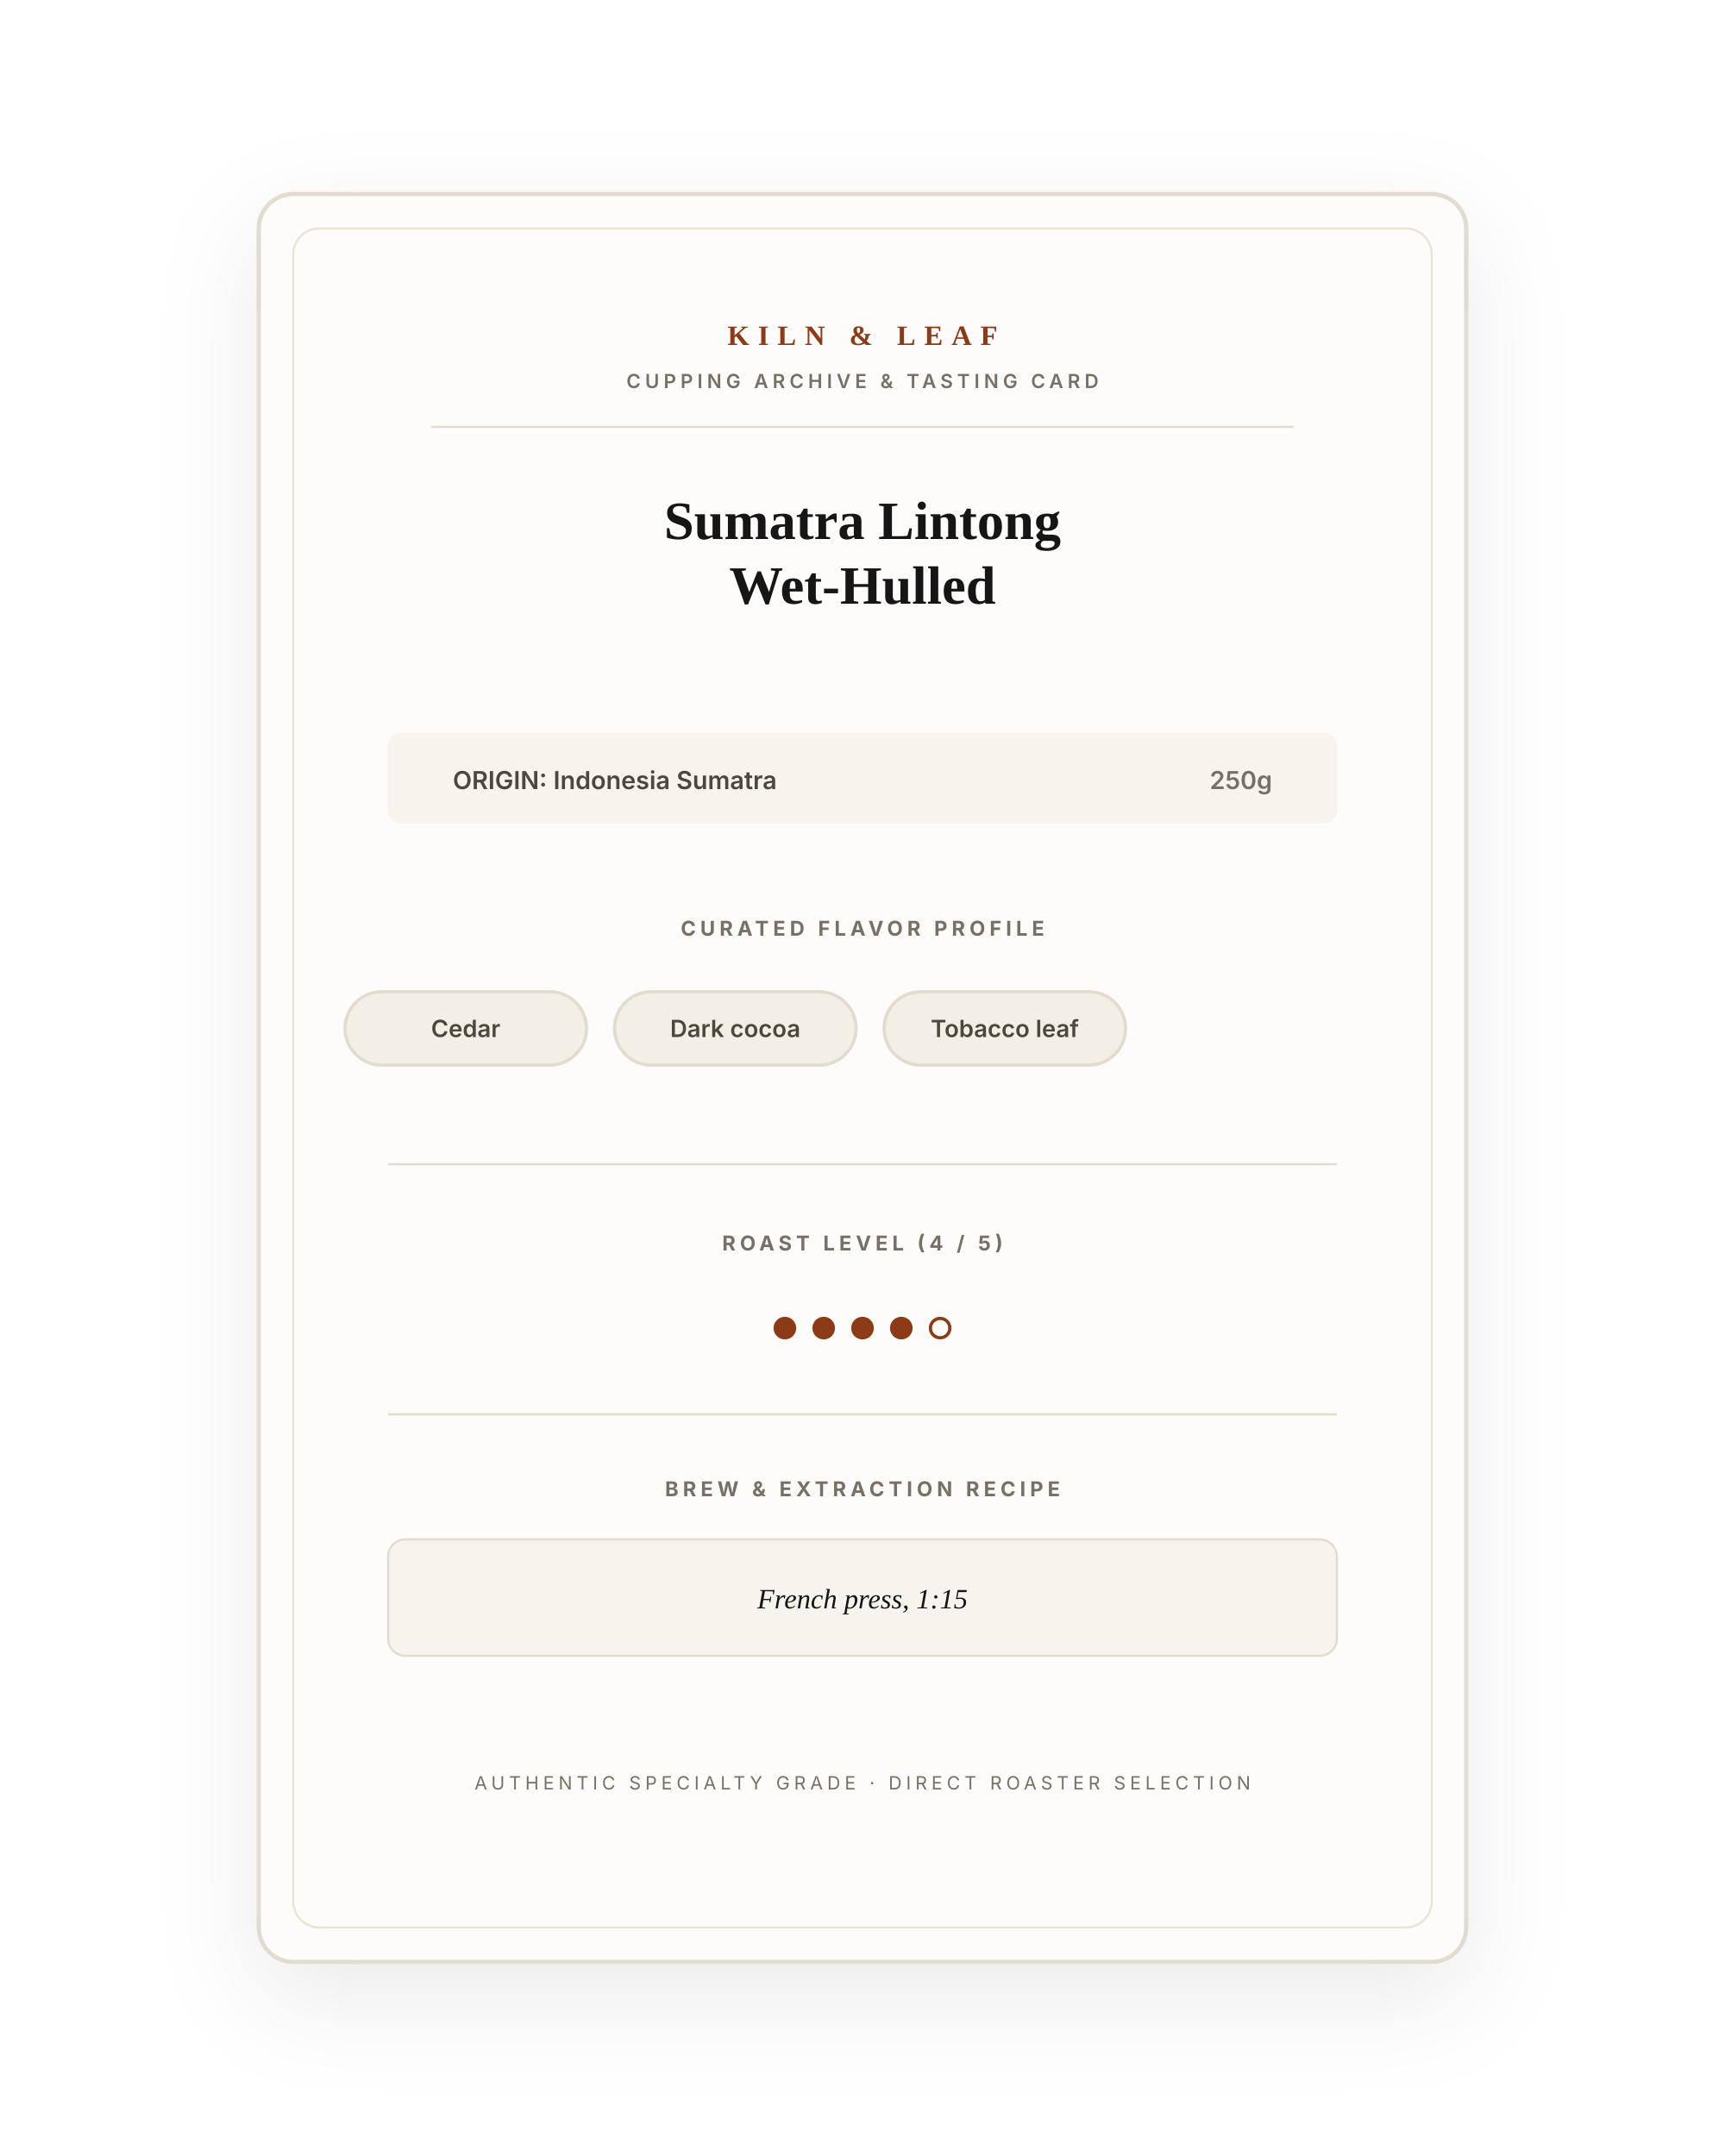
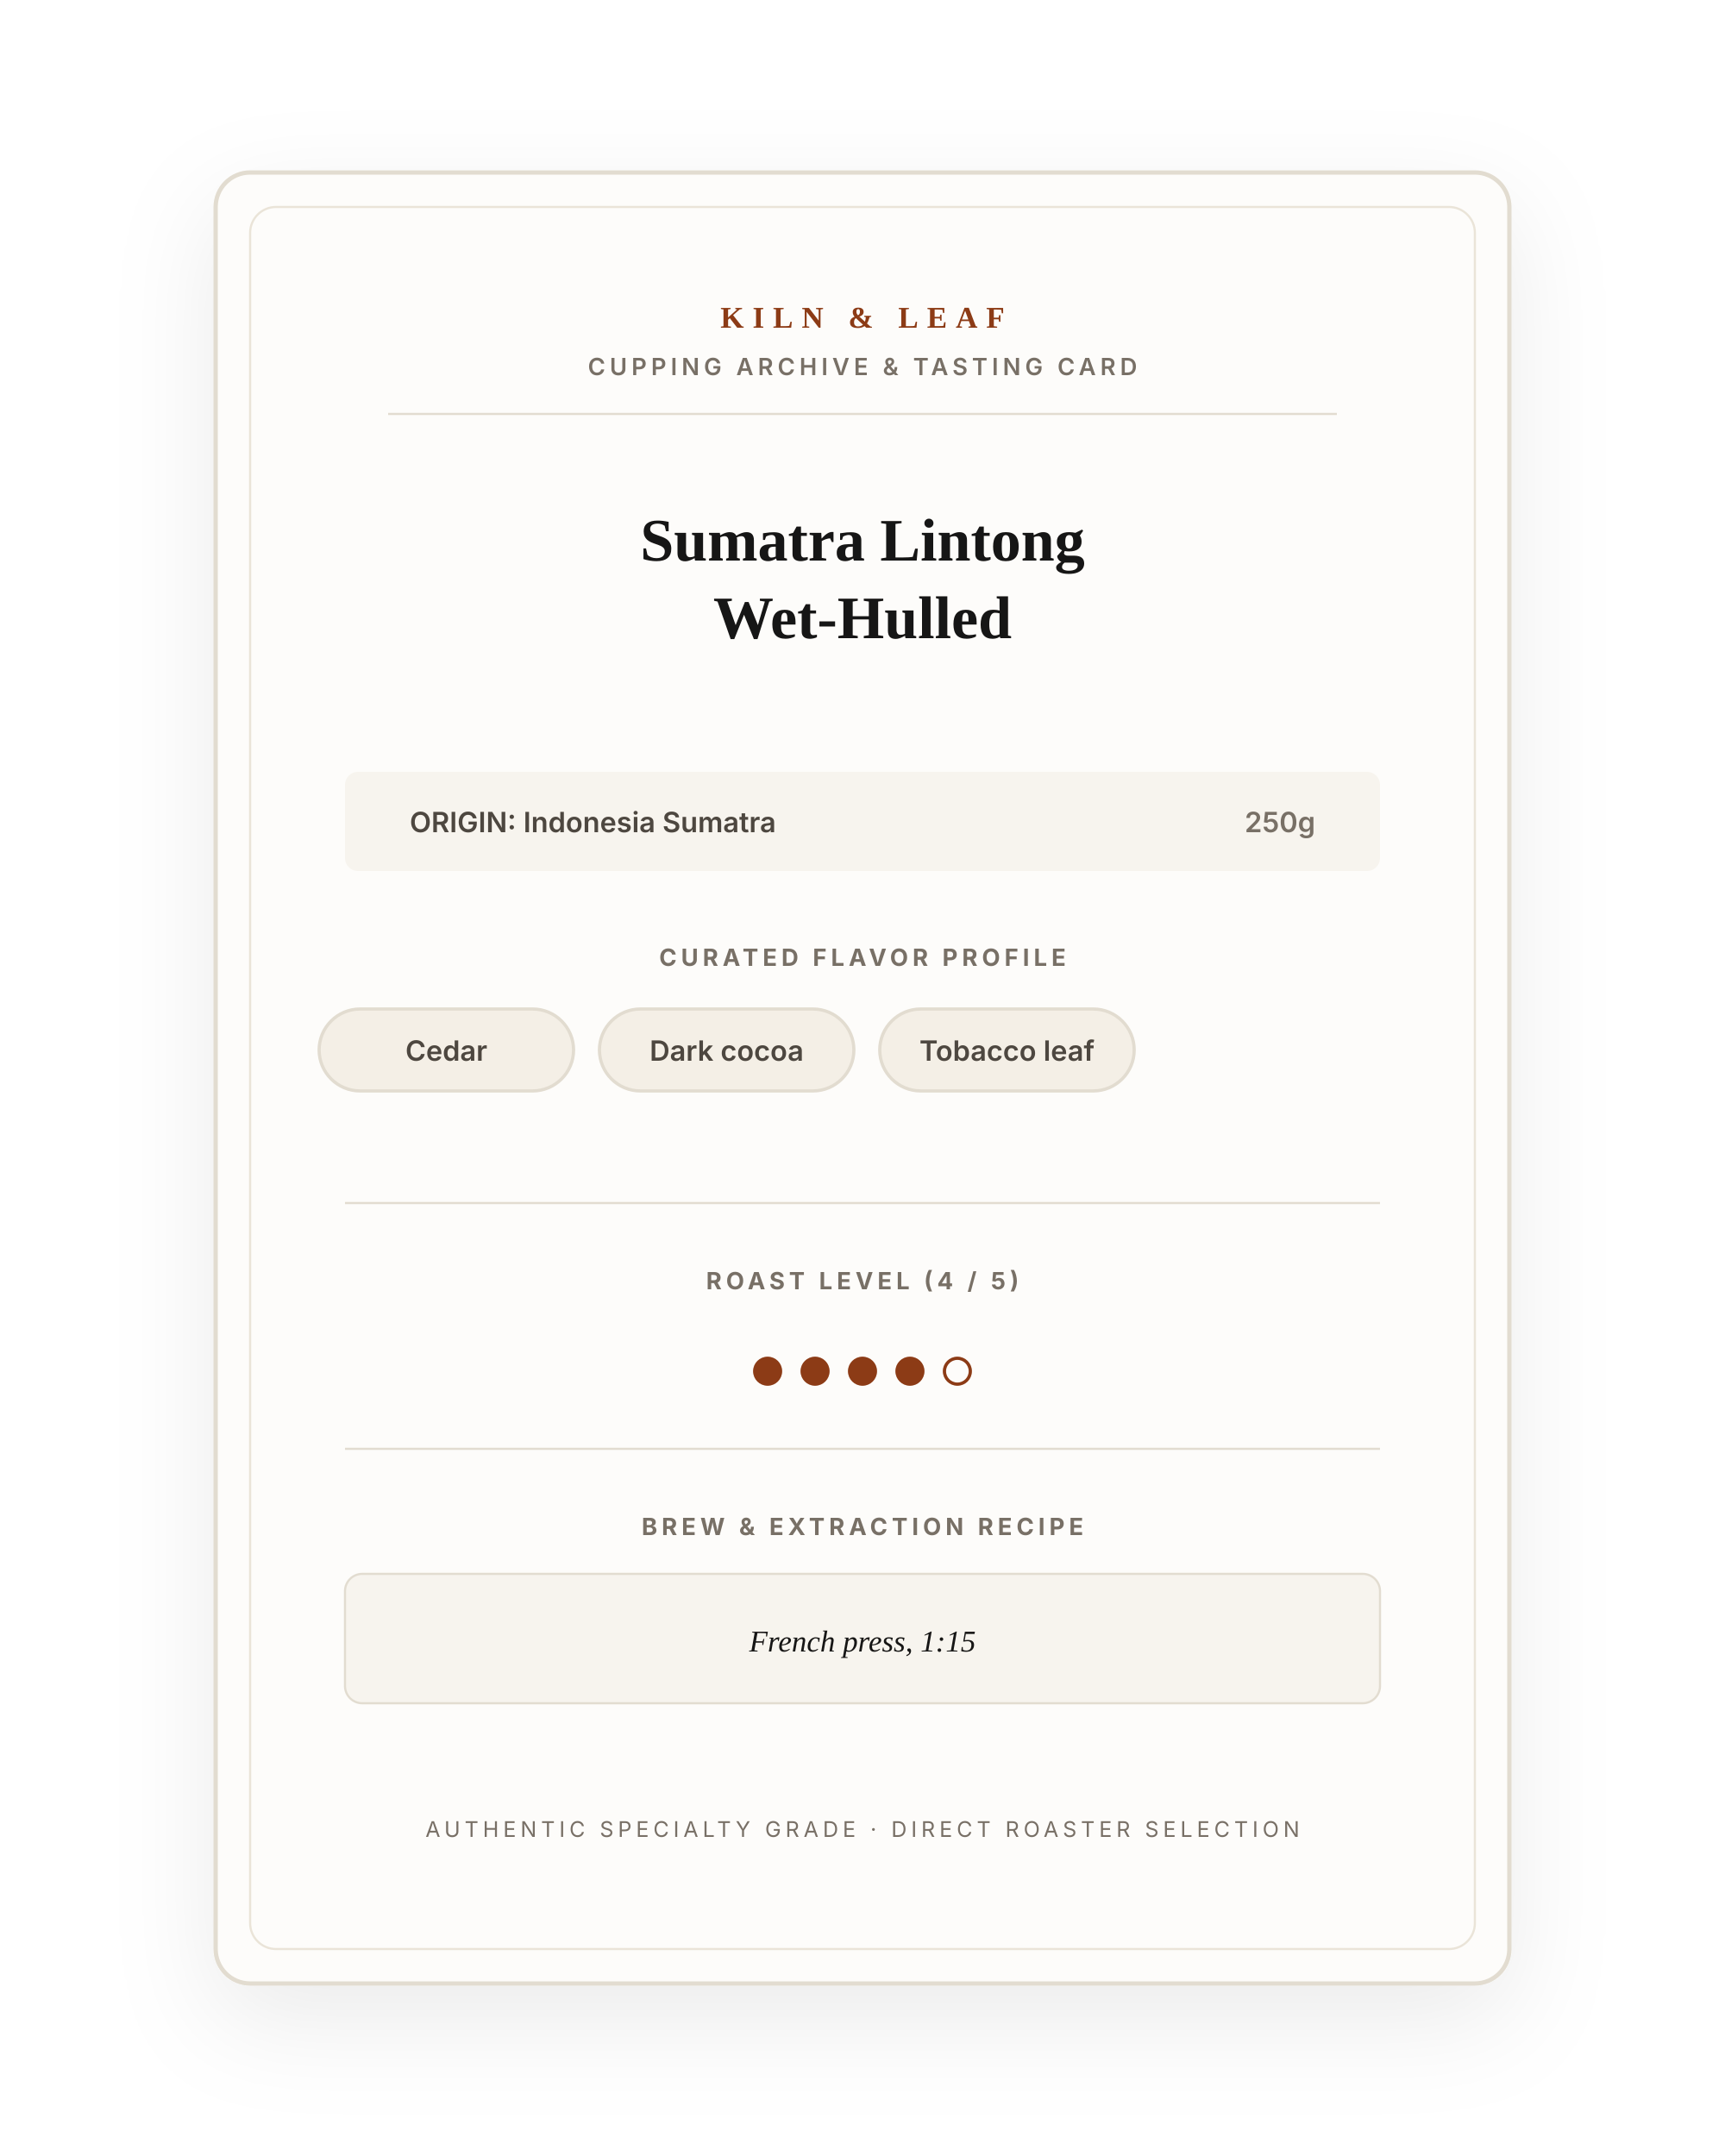
<svg xmlns="http://www.w3.org/2000/svg" viewBox="0 0 800 1000" fill="none">
  <defs>
    <filter id="card-shadow-sumatra-mandheling" x="-5%" y="-5%" width="110%" height="115%" filterUnits="userSpaceOnUse">
      <feDropShadow dx="0" dy="16" stdDeviation="24" flood-color="#000000" flood-opacity="0.08" />
    </filter>
  </defs>
  <g filter="url(#card-shadow-sumatra-mandheling)">
-     <rect x="120" y="90" width="560" height="820" rx="16" fill="#FDFCFA" stroke="#E2DCD0" stroke-width="2" />
-     <rect x="136" y="106" width="528" height="788" rx="12" fill="none" stroke="#EAE4D8" stroke-width="1" />
-     <text x="400" y="160" text-anchor="middle" font-family="Georgia, 'Times New Roman', serif" font-size="13" font-weight="700" letter-spacing="4" fill="#8C3A14">KILN &amp; LEAF</text>
-     <text x="400" y="180" text-anchor="middle" font-family="-apple-system, system-ui, sans-serif" font-size="9" font-weight="600" letter-spacing="2" fill="#786F66">CUPPING ARCHIVE &amp; TASTING CARD</text>
-     <line x1="200" y1="198" x2="600" y2="198" stroke="#E2DCD0" stroke-width="1" />
-     <text x="400" y="250" text-anchor="middle" font-family="Georgia, 'Times New Roman', serif" font-size="25" font-weight="600" fill="#161412">Sumatra Lintong</text>
-     <text x="400" y="280" text-anchor="middle" font-family="Georgia, 'Times New Roman', serif" font-size="25" font-weight="600" fill="#161412">Wet-Hulled</text>
-     <rect x="180" y="340" width="440" height="42" rx="6" fill="#F7F4EE" />
-     <text x="210" y="366" font-family="-apple-system, system-ui, sans-serif" font-size="11.5" font-weight="600" fill="#4E473F">ORIGIN: Indonesia Sumatra</text>
-     <text x="590" y="366" text-anchor="end" font-family="-apple-system, system-ui, sans-serif" font-size="11.5" font-weight="600" fill="#786F66">250g</text>
-     <text x="400" y="434" text-anchor="middle" font-family="-apple-system, system-ui, sans-serif" font-size="9.5" font-weight="700" letter-spacing="2" fill="#786F66">CURATED FLAVOR PROFILE</text>
-     <g transform="translate(160, 460)">
-       <rect x="0" y="0" width="112" height="34" rx="17" fill="#F4EFE6" stroke="#E2DCD0" stroke-width="1.5" />
-       <text x="56" y="21" text-anchor="middle" font-family="-apple-system, system-ui, sans-serif" font-size="11" font-weight="600" fill="#4E473F">Cedar</text>
+     <rect x="100" y="80" width="600" height="840" rx="16" fill="#FDFCFA" stroke="#E2DCD0" stroke-width="2" />
+     <rect x="116" y="96" width="568" height="808" rx="12" fill="none" stroke="#EAE4D8" stroke-width="1" />
+     <text x="400" y="152" text-anchor="middle" font-family="Georgia, 'Times New Roman', serif" font-size="14" font-weight="700" letter-spacing="4" fill="#8C3A14">KILN &amp; LEAF</text>
+     <text x="400" y="174" text-anchor="middle" font-family="-apple-system, system-ui, sans-serif" font-size="11" font-weight="600" letter-spacing="2" fill="#786F66">CUPPING ARCHIVE &amp; TASTING CARD</text>
+     <line x1="180" y1="192" x2="620" y2="192" stroke="#E2DCD0" stroke-width="1" />
+     <text x="400" y="260" text-anchor="middle" font-family="Georgia, 'Times New Roman', serif" font-size="28" font-weight="600" fill="#161412">Sumatra Lintong</text>
+     <text x="400" y="296" text-anchor="middle" font-family="Georgia, 'Times New Roman', serif" font-size="28" font-weight="600" fill="#161412">Wet-Hulled</text>
+     <rect x="160" y="358" width="480" height="46" rx="6" fill="#F7F4EE" />
+     <text x="190" y="386" font-family="-apple-system, system-ui, sans-serif" font-size="13" font-weight="600" fill="#4E473F">ORIGIN: Indonesia Sumatra</text>
+     <text x="610" y="386" text-anchor="end" font-family="-apple-system, system-ui, sans-serif" font-size="13" font-weight="600" fill="#786F66">250g</text>
+     <text x="400" y="448" text-anchor="middle" font-family="-apple-system, system-ui, sans-serif" font-size="11" font-weight="700" letter-spacing="2" fill="#786F66">CURATED FLAVOR PROFILE</text>
+     <g transform="translate(148, 468)">
+       <rect x="0" y="0" width="118" height="38" rx="19" fill="#F4EFE6" stroke="#E2DCD0" stroke-width="1.5" />
+       <text x="59" y="24" text-anchor="middle" font-family="-apple-system, system-ui, sans-serif" font-size="13" font-weight="600" fill="#4E473F">Cedar</text>
    </g>
-     <g transform="translate(285, 460)">
-       <rect x="0" y="0" width="112" height="34" rx="17" fill="#F4EFE6" stroke="#E2DCD0" stroke-width="1.5" />
-       <text x="56" y="21" text-anchor="middle" font-family="-apple-system, system-ui, sans-serif" font-size="11" font-weight="600" fill="#4E473F">Dark cocoa</text>
+     <g transform="translate(278, 468)">
+       <rect x="0" y="0" width="118" height="38" rx="19" fill="#F4EFE6" stroke="#E2DCD0" stroke-width="1.5" />
+       <text x="59" y="24" text-anchor="middle" font-family="-apple-system, system-ui, sans-serif" font-size="13" font-weight="600" fill="#4E473F">Dark cocoa</text>
    </g>
-     <g transform="translate(410, 460)">
-       <rect x="0" y="0" width="112" height="34" rx="17" fill="#F4EFE6" stroke="#E2DCD0" stroke-width="1.5" />
-       <text x="56" y="21" text-anchor="middle" font-family="-apple-system, system-ui, sans-serif" font-size="11" font-weight="600" fill="#4E473F">Tobacco leaf</text>
+     <g transform="translate(408, 468)">
+       <rect x="0" y="0" width="118" height="38" rx="19" fill="#F4EFE6" stroke="#E2DCD0" stroke-width="1.5" />
+       <text x="59" y="24" text-anchor="middle" font-family="-apple-system, system-ui, sans-serif" font-size="13" font-weight="600" fill="#4E473F">Tobacco leaf</text>
    </g>
-     <line x1="180" y1="540" x2="620" y2="540" stroke="#E2DCD0" stroke-width="1" />
-     <text x="400" y="580" text-anchor="middle" font-family="-apple-system, system-ui, sans-serif" font-size="9.5" font-weight="700" letter-spacing="2" fill="#786F66">ROAST LEVEL (4 / 5)</text>
+     <line x1="160" y1="558" x2="640" y2="558" stroke="#E2DCD0" stroke-width="1" />
+     <text x="400" y="598" text-anchor="middle" font-family="-apple-system, system-ui, sans-serif" font-size="11" font-weight="700" letter-spacing="2" fill="#786F66">ROAST LEVEL (4 / 5)</text>
    <g transform="translate(0, 10)">
-       <circle cx="364" cy="606" r="4.5" fill="#8C3A14" stroke="#8C3A14" stroke-width="1.5" />
-       <circle cx="382" cy="606" r="4.5" fill="#8C3A14" stroke="#8C3A14" stroke-width="1.5" />
-       <circle cx="400" cy="606" r="4.5" fill="#8C3A14" stroke="#8C3A14" stroke-width="1.5" />
-       <circle cx="418" cy="606" r="4.5" fill="#8C3A14" stroke="#8C3A14" stroke-width="1.5" />
-       <circle cx="436" cy="606" r="4.5" fill="none" stroke="#8C3A14" stroke-width="1.5" />
+       <circle cx="356" cy="626" r="6" fill="#8C3A14" stroke="#8C3A14" stroke-width="1.5" />
+       <circle cx="378" cy="626" r="6" fill="#8C3A14" stroke="#8C3A14" stroke-width="1.5" />
+       <circle cx="400" cy="626" r="6" fill="#8C3A14" stroke="#8C3A14" stroke-width="1.5" />
+       <circle cx="422" cy="626" r="6" fill="#8C3A14" stroke="#8C3A14" stroke-width="1.5" />
+       <circle cx="444" cy="626" r="6" fill="none" stroke="#8C3A14" stroke-width="1.5" />
    </g>
-     <line x1="180" y1="656" x2="620" y2="656" stroke="#E2DCD0" stroke-width="1" />
-     <text x="400" y="694" text-anchor="middle" font-family="-apple-system, system-ui, sans-serif" font-size="9.5" font-weight="700" letter-spacing="2" fill="#786F66">BREW &amp; EXTRACTION RECIPE</text>
-     <rect x="180" y="714" width="440" height="54" rx="8" fill="#F7F4EE" stroke="#E2DCD0" stroke-width="1" />
-     <text x="400" y="746" text-anchor="middle" font-family="Georgia, 'Times New Roman', serif" font-size="13" font-style="italic" fill="#161412">French press, 1:15</text>
-     <text x="400" y="830" text-anchor="middle" font-family="-apple-system, system-ui, sans-serif" font-size="8.5" letter-spacing="2" fill="#786F66">AUTHENTIC SPECIALTY GRADE · DIRECT ROASTER SELECTION</text>
+     <line x1="160" y1="672" x2="640" y2="672" stroke="#E2DCD0" stroke-width="1" />
+     <text x="400" y="712" text-anchor="middle" font-family="-apple-system, system-ui, sans-serif" font-size="11" font-weight="700" letter-spacing="2" fill="#786F66">BREW &amp; EXTRACTION RECIPE</text>
+     <rect x="160" y="730" width="480" height="60" rx="8" fill="#F7F4EE" stroke="#E2DCD0" stroke-width="1" />
+     <text x="400" y="766" text-anchor="middle" font-family="Georgia, 'Times New Roman', serif" font-size="14" font-style="italic" fill="#161412">French press, 1:15</text>
+     <text x="400" y="852" text-anchor="middle" font-family="-apple-system, system-ui, sans-serif" font-size="10" letter-spacing="2" fill="#786F66">AUTHENTIC SPECIALTY GRADE · DIRECT ROASTER SELECTION</text>
  </g>
</svg>
